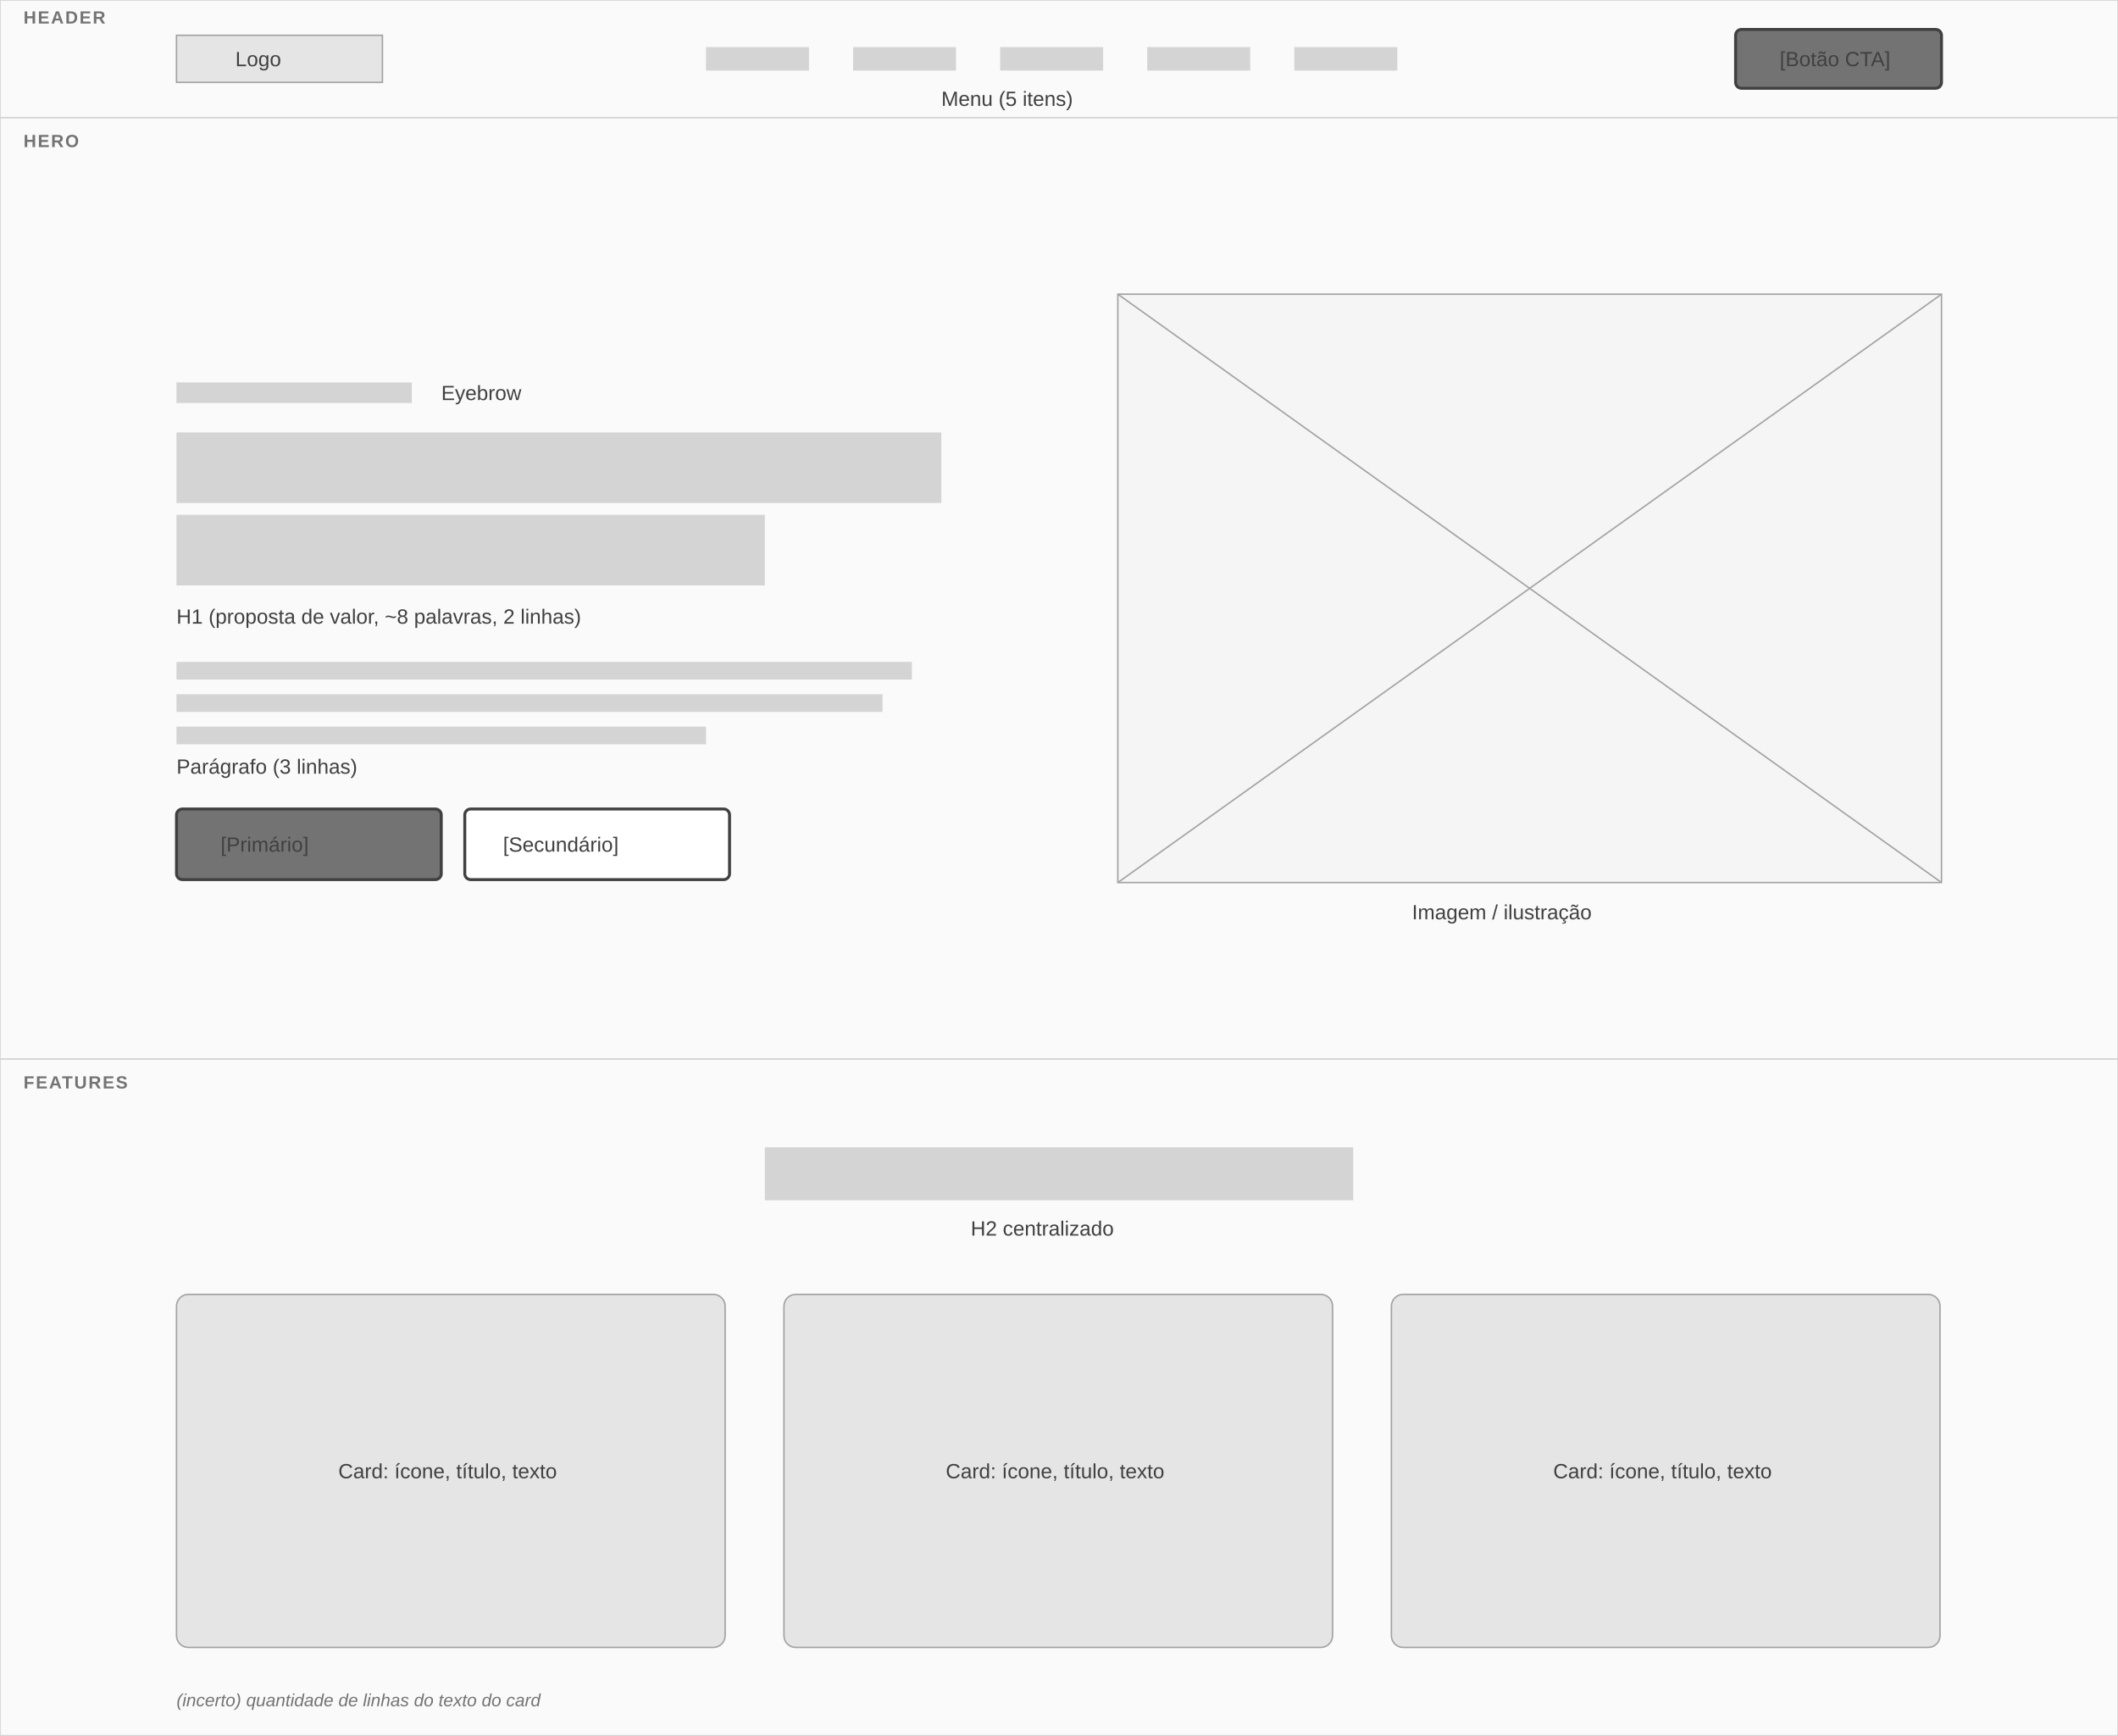
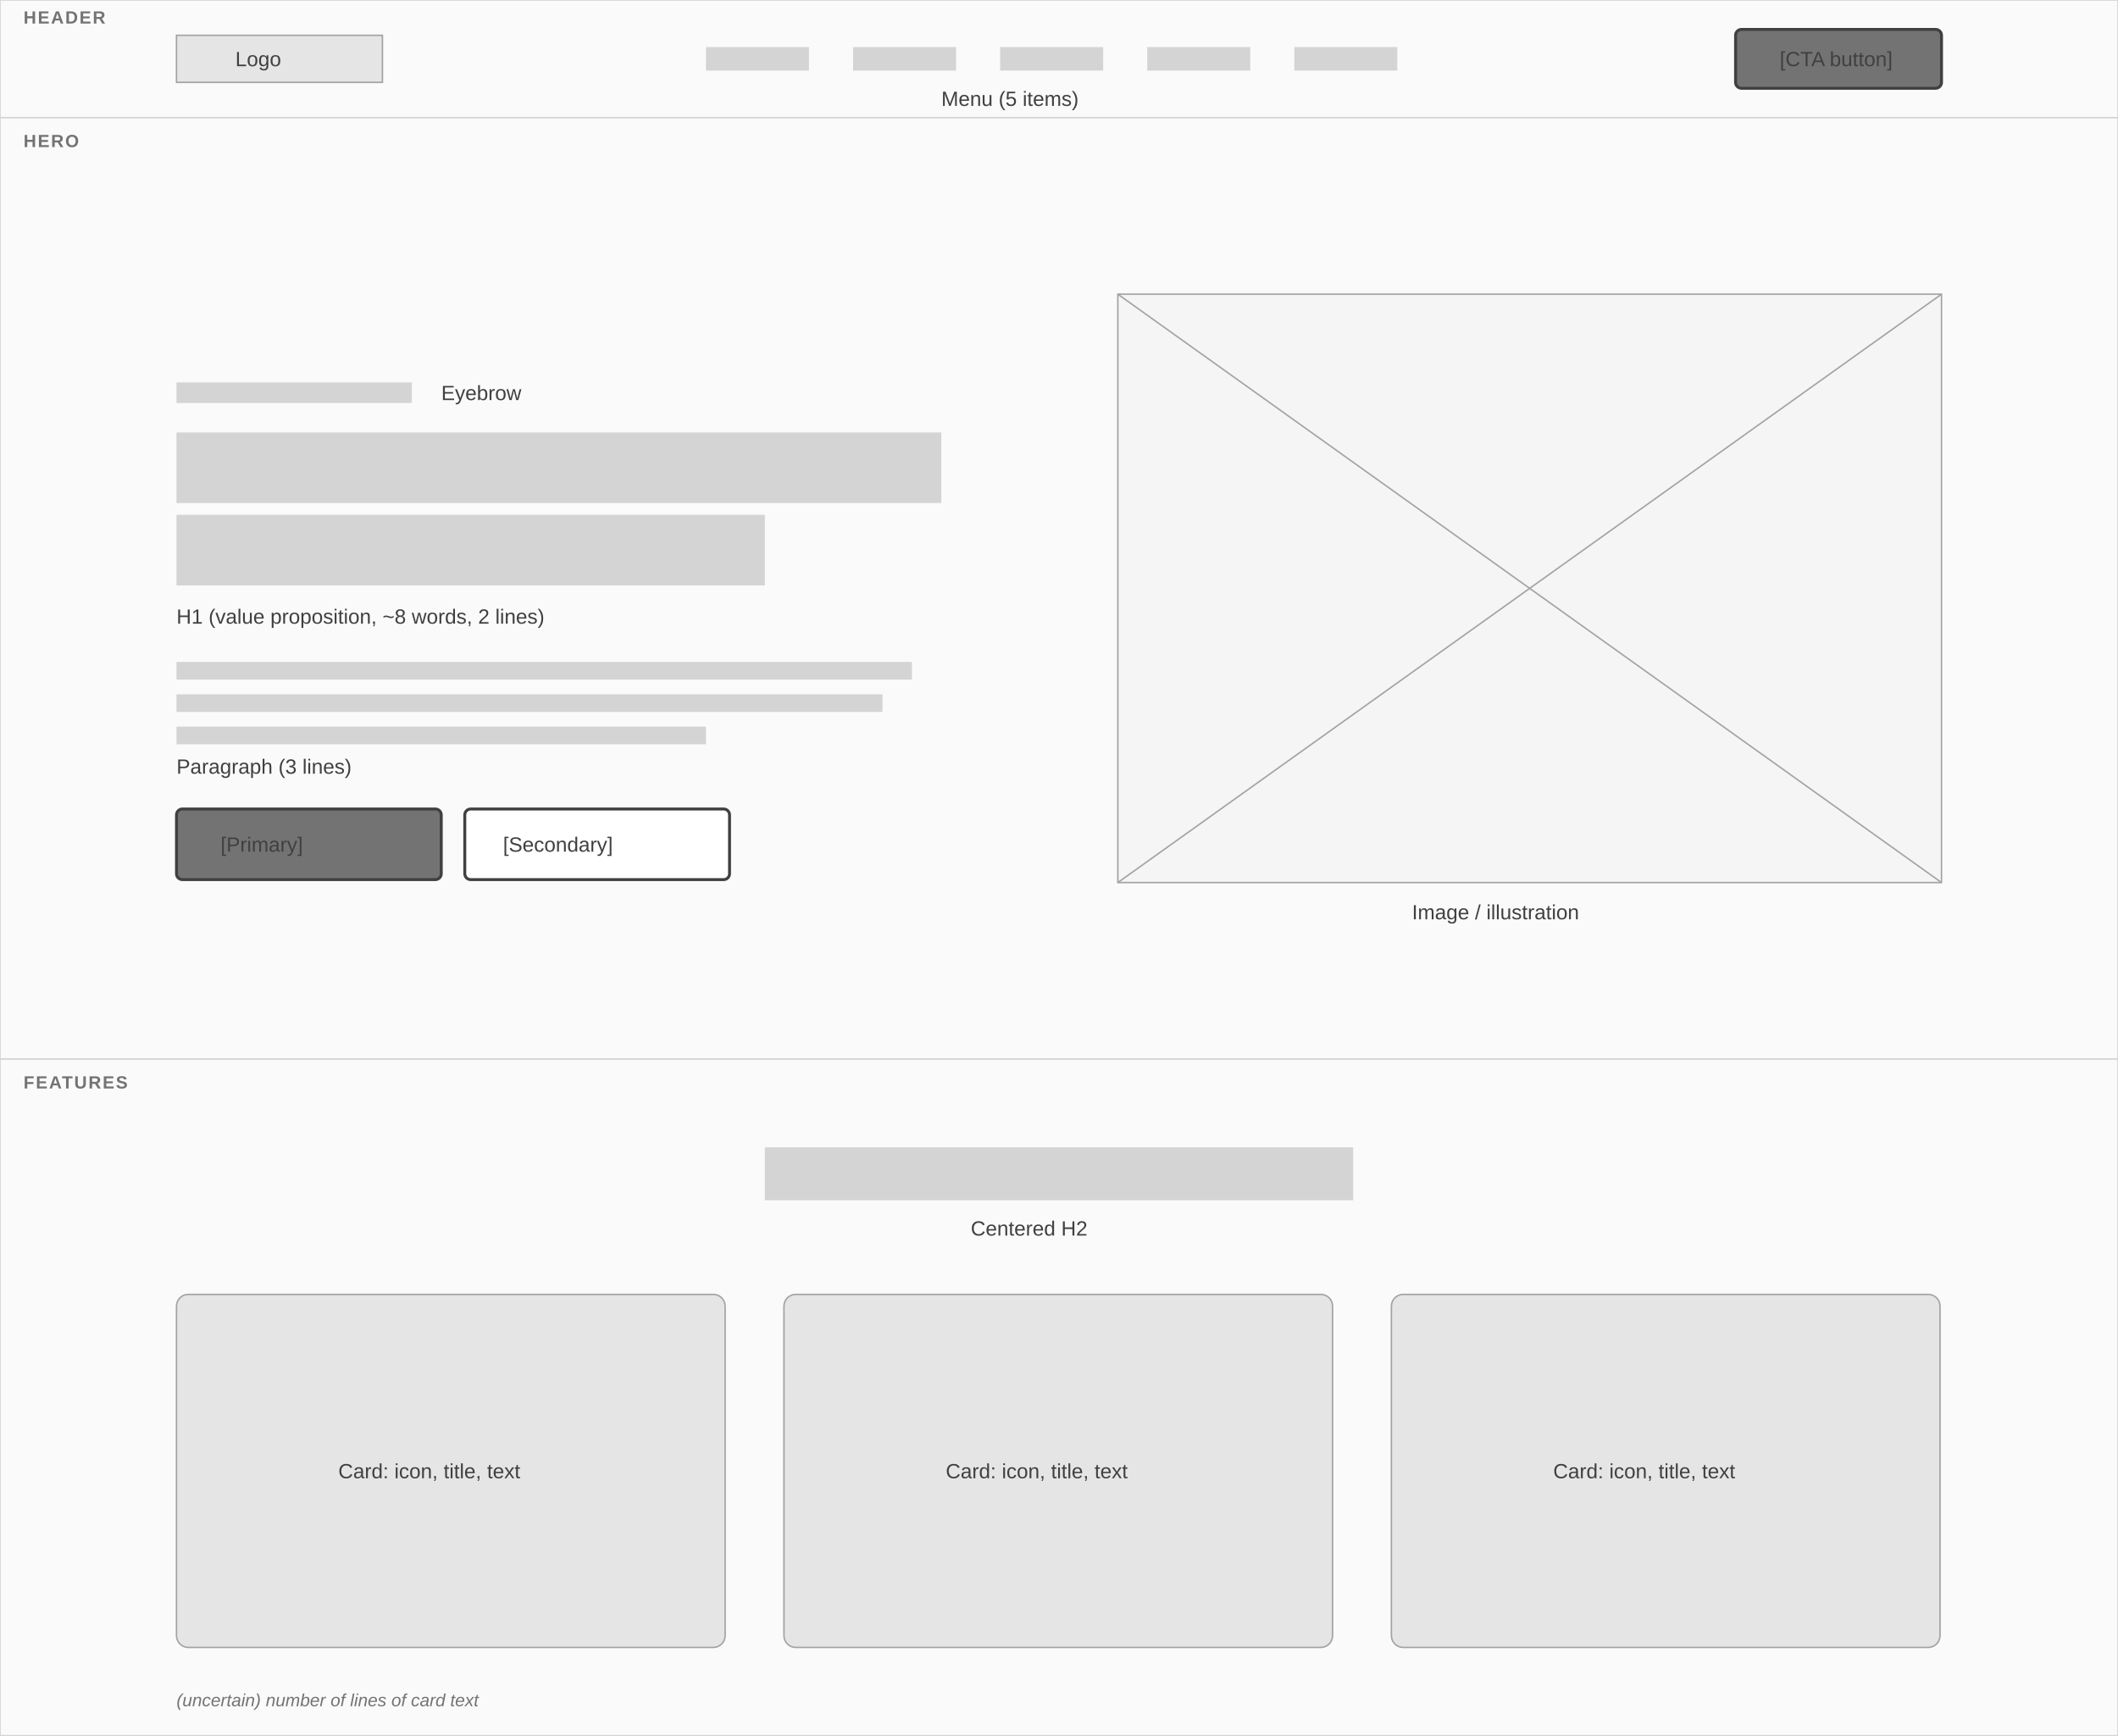
<svg xmlns="http://www.w3.org/2000/svg" width="1440" height="1180" viewBox="0 0 1440 1180" data-pagina="home" data-viewport="desktop">
  <style>
    .fundo      { fill: #ffffff; }
    .secao-bg   { fill: #fafafa; stroke: #d4d4d4; stroke-width: 1; }
    .bloco      { fill: #e5e5e5; stroke: #a3a3a3; stroke-width: 1; }
    .texto      { fill: #d4d4d4; }
    .botao      { fill: #ffffff; stroke: #404040; stroke-width: 2; }
    .botao-prim { fill: #737373; stroke: #404040; stroke-width: 2; }
    .imagem     { fill: #f5f5f5; stroke: #a3a3a3; stroke-width: 1; }
    .imagem-x   { stroke: #a3a3a3; stroke-width: 1; }
    .rotulo     { font-family: Arial, sans-serif; font-size: 14px; fill: #404040; }
    .rotulo-sec { font-family: Arial, sans-serif; font-size: 12px; font-weight: 700; fill: #737373; letter-spacing: 1px; }
    .nota       { font-family: Arial, sans-serif; font-size: 12px; fill: #737373; font-style: italic; }
  </style>
  <rect class="fundo" width="1440" height="1180" />
-   <g id="header" class="secao" transform="translate(0,0)" data-nome="HEADER" data-layout="3 zonas (esq / centro / dir)" data-largura="container" data-altura="80px" data-comportamento="fixo no topo" data-elementos="logo, menu (5 itens), botão CTA" data-mobile="logo + ícone hambúrguer">
+   <g id="header" class="secao" transform="translate(0,0)" data-nome="HEADER" data-layout="3 zones (left / center / right)" data-largura="container" data-altura="80px" data-comportamento="sticky at the top" data-elementos="logo, menu (5 items), CTA button" data-mobile="logo + hamburger icon">
    <rect class="secao-bg" width="1440" height="80" />
    <text class="rotulo-sec" x="16" y="16">HEADER</text>
    <rect class="bloco" x="120" y="24" width="140" height="32" />
    <text class="rotulo" x="160" y="45">Logo</text>
    <g data-elemento="menu" data-quantidade="5">
      <rect class="texto" x="480" y="32" width="70" height="16" />
      <rect class="texto" x="580" y="32" width="70" height="16" />
      <rect class="texto" x="680" y="32" width="70" height="16" />
      <rect class="texto" x="780" y="32" width="70" height="16" />
      <rect class="texto" x="880" y="32" width="70" height="16" />
-       <text class="rotulo" x="640" y="72">Menu (5 itens)</text>
+       <text class="rotulo" x="640" y="72">Menu (5 items)</text>
    </g>
    <rect class="botao-prim" x="1180" y="20" width="140" height="40" rx="4" />
-     <text class="rotulo" x="1210" y="45" fill="#ffffff">[Botão CTA]</text>
+     <text class="rotulo" x="1210" y="45" fill="#ffffff">[CTA button]</text>
  </g>
-   <g id="hero" class="secao" transform="translate(0,80)" data-nome="HERO" data-layout="2 colunas 50/50" data-largura="container" data-altura="~80vh" data-alinhamento="texto à esquerda, bloco centralizado verticalmente" data-elementos="eyebrow, H1, parágrafo, 2 botões, imagem" data-mobile="1 coluna, imagem abaixo do texto">
+   <g id="hero" class="secao" transform="translate(0,80)" data-nome="HERO" data-layout="2 columns 50/50" data-largura="container" data-altura="~80vh" data-alinhamento="text on the left, block vertically centered" data-elementos="eyebrow, H1, paragraph, 2 buttons, image" data-mobile="1 column, image below the text">
    <rect class="secao-bg" width="1440" height="640" />
    <text class="rotulo-sec" x="16" y="20">HERO</text>
    <rect class="texto" x="120" y="180" width="160" height="14" />
    <text class="rotulo" x="300" y="192">Eyebrow</text>
    <rect class="texto" x="120" y="214" width="520" height="48" />
    <rect class="texto" x="120" y="270" width="400" height="48" />
-     <text class="rotulo" x="120" y="344">H1 (proposta de valor, ~8 palavras, 2 linhas)</text>
+     <text class="rotulo" x="120" y="344">H1 (value proposition, ~8 words, 2 lines)</text>
    <rect class="texto" x="120" y="370" width="500" height="12" />
    <rect class="texto" x="120" y="392" width="480" height="12" />
    <rect class="texto" x="120" y="414" width="360" height="12" />
-     <text class="rotulo" x="120" y="446">Parágrafo (3 linhas)</text>
+     <text class="rotulo" x="120" y="446">Paragraph (3 lines)</text>
    <rect class="botao-prim" x="120" y="470" width="180" height="48" rx="4" />
-     <text class="rotulo" x="150" y="499" fill="#ffffff">[Primário]</text>
+     <text class="rotulo" x="150" y="499" fill="#ffffff">[Primary]</text>
    <rect class="botao" x="316" y="470" width="180" height="48" rx="4" />
-     <text class="rotulo" x="342" y="499">[Secundário]</text>
+     <text class="rotulo" x="342" y="499">[Secondary]</text>
    <g data-elemento="imagem">
      <rect class="imagem" x="760" y="120" width="560" height="400" />
      <line class="imagem-x" x1="760" y1="120" x2="1320" y2="520" />
      <line class="imagem-x" x1="1320" y1="120" x2="760" y2="520" />
-       <text class="rotulo" x="960" y="545">Imagem / ilustração</text>
+       <text class="rotulo" x="960" y="545">Image / illustration</text>
    </g>
  </g>
-   <g id="features" class="secao" transform="translate(0,720)" data-nome="FEATURES" data-layout="grid 3 colunas" data-largura="container" data-altura="auto" data-elementos="H2, 3 cards (ícone, título, texto)" data-mobile="1 coluna, cards empilhados">
+   <g id="features" class="secao" transform="translate(0,720)" data-nome="FEATURES" data-layout="3-column grid" data-largura="container" data-altura="auto" data-elementos="H2, 3 cards (icon, title, text)" data-mobile="1 column, stacked cards">
    <rect class="secao-bg" width="1440" height="460" />
    <text class="rotulo-sec" x="16" y="20">FEATURES</text>
    <rect class="texto" x="520" y="60" width="400" height="36" />
-     <text class="rotulo" x="660" y="120">H2 centralizado</text>
+     <text class="rotulo" x="660" y="120">Centered H2</text>
    <g data-elemento="card" data-quantidade="3">
      <rect class="bloco" x="120" y="160" width="373" height="240" rx="8" />
      <rect class="bloco" x="533" y="160" width="373" height="240" rx="8" />
      <rect class="bloco" x="946" y="160" width="373" height="240" rx="8" />
-       <text class="rotulo" x="230" y="285">Card: ícone, título, texto</text>
-       <text class="rotulo" x="643" y="285">Card: ícone, título, texto</text>
-       <text class="rotulo" x="1056" y="285">Card: ícone, título, texto</text>
+       <text class="rotulo" x="230" y="285">Card: icon, title, text</text>
+       <text class="rotulo" x="643" y="285">Card: icon, title, text</text>
+       <text class="rotulo" x="1056" y="285">Card: icon, title, text</text>
    </g>
-     <text class="nota" x="120" y="440">(incerto) quantidade de linhas do texto do card</text>
+     <text class="nota" x="120" y="440">(uncertain) number of lines of card text</text>
  </g>
</svg>
